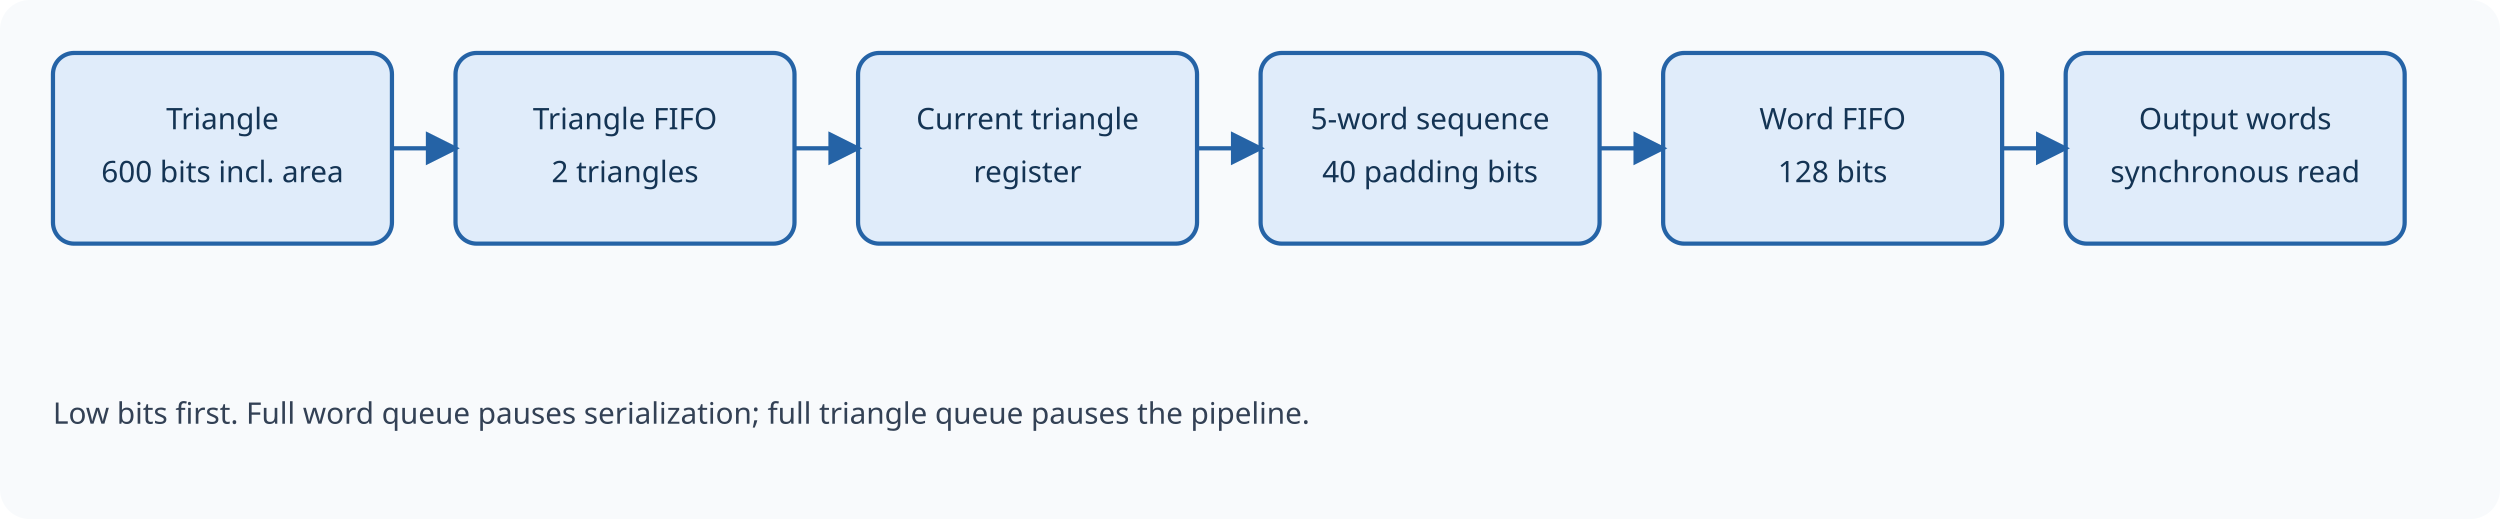
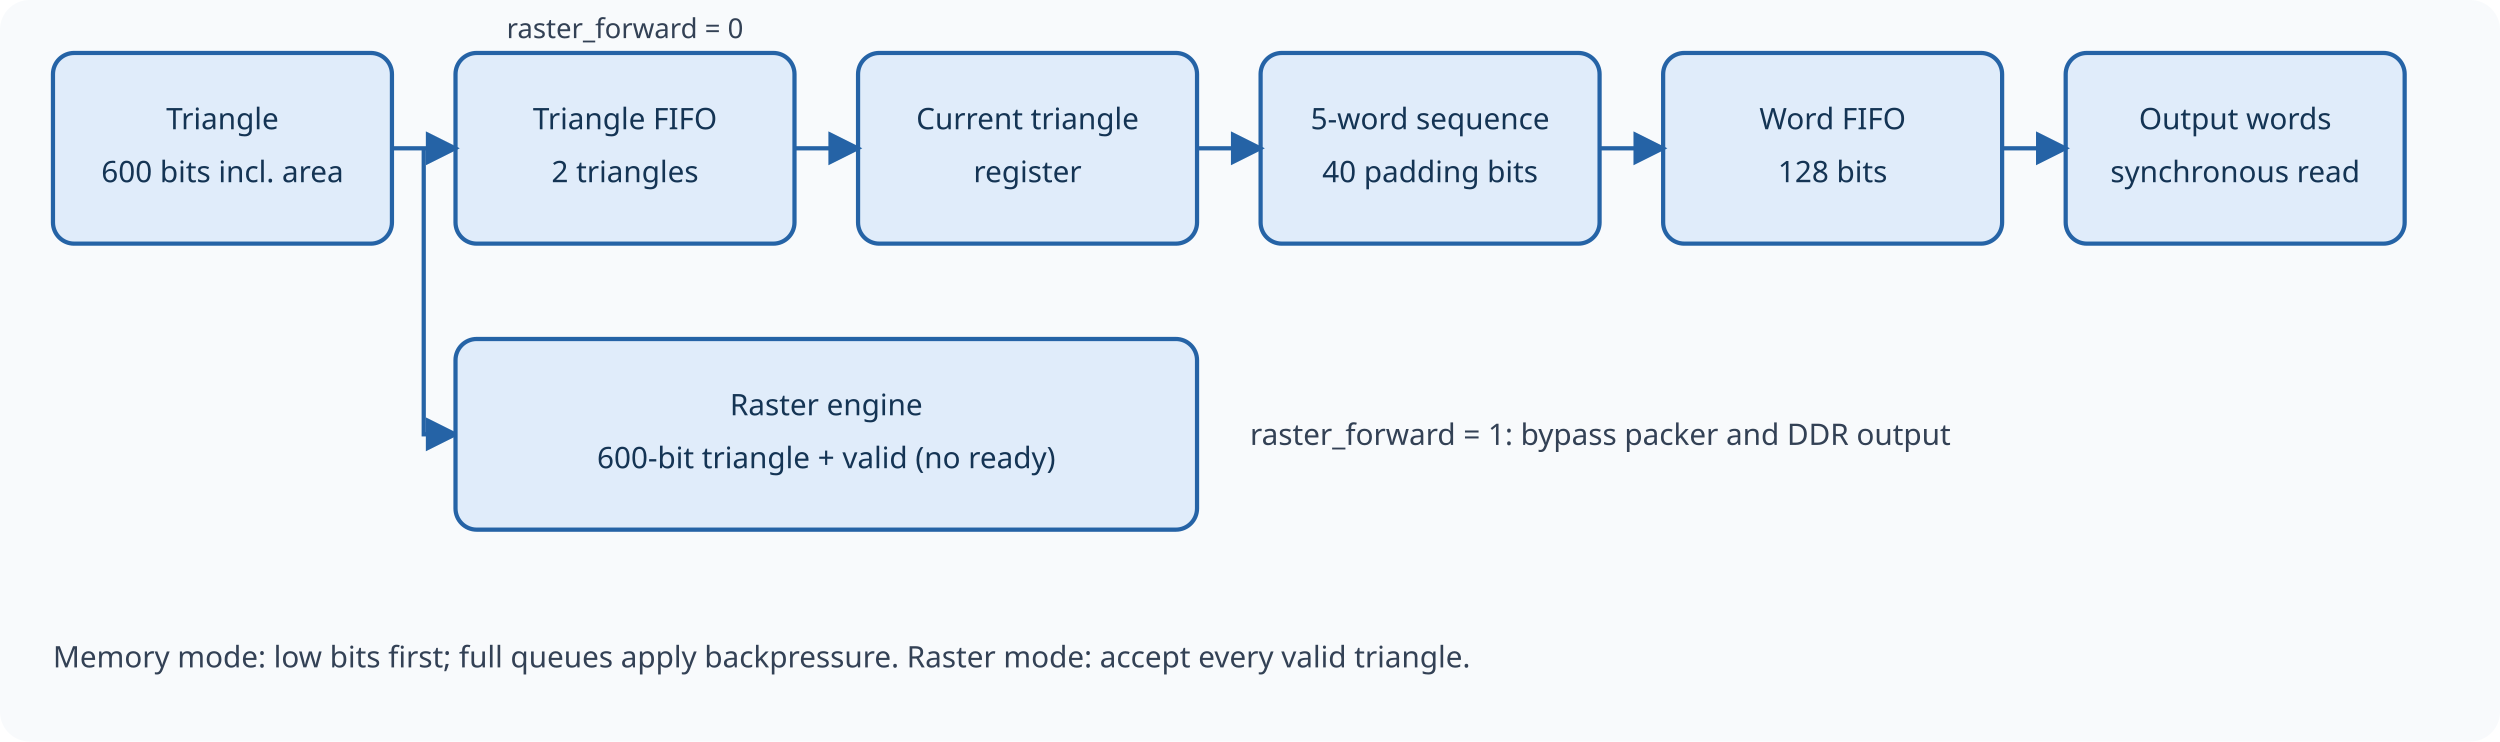
- <svg xmlns="http://www.w3.org/2000/svg" viewBox="0 0 1180 245" role="img">
+ <svg xmlns="http://www.w3.org/2000/svg" viewBox="0 0 1180 350" role="img">
  <defs>
    <marker id="arrow" markerWidth="8" markerHeight="8" refX="7" refY="4" orient="auto">
      <path d="M0,0 L8,4 L0,8 Z" fill="#2563a6" />
    </marker>
  </defs>
-   <rect width="1180" height="245" rx="14" fill="#f8fafc" />
+   <rect width="1180" height="350" rx="14" fill="#f8fafc" />
  <rect x="25" y="25" width="160" height="90" rx="10" fill="#e0ecfa" stroke="#2563a6" stroke-width="2" />
  <text x="105" y="61" text-anchor="middle" font-family="sans-serif" font-size="14" fill="#143454">Triangle</text>
  <text x="105" y="86" text-anchor="middle" font-family="sans-serif" font-size="14" fill="#143454">600 bits incl. area</text>
  <rect x="215" y="25" width="160" height="90" rx="10" fill="#e0ecfa" stroke="#2563a6" stroke-width="2" />
  <text x="295" y="61" text-anchor="middle" font-family="sans-serif" font-size="14" fill="#143454">Triangle FIFO</text>
  <text x="295" y="86" text-anchor="middle" font-family="sans-serif" font-size="14" fill="#143454">2 triangles</text>
  <rect x="405" y="25" width="160" height="90" rx="10" fill="#e0ecfa" stroke="#2563a6" stroke-width="2" />
  <text x="485" y="61" text-anchor="middle" font-family="sans-serif" font-size="14" fill="#143454">Current triangle</text>
  <text x="485" y="86" text-anchor="middle" font-family="sans-serif" font-size="14" fill="#143454">register</text>
  <rect x="595" y="25" width="160" height="90" rx="10" fill="#e0ecfa" stroke="#2563a6" stroke-width="2" />
  <text x="675" y="61" text-anchor="middle" font-family="sans-serif" font-size="14" fill="#143454">5-word sequence</text>
  <text x="675" y="86" text-anchor="middle" font-family="sans-serif" font-size="14" fill="#143454">40 padding bits</text>
  <rect x="785" y="25" width="160" height="90" rx="10" fill="#e0ecfa" stroke="#2563a6" stroke-width="2" />
  <text x="865" y="61" text-anchor="middle" font-family="sans-serif" font-size="14" fill="#143454">Word FIFO</text>
  <text x="865" y="86" text-anchor="middle" font-family="sans-serif" font-size="14" fill="#143454">128 bits</text>
  <rect x="975" y="25" width="160" height="90" rx="10" fill="#e0ecfa" stroke="#2563a6" stroke-width="2" />
  <text x="1055" y="61" text-anchor="middle" font-family="sans-serif" font-size="14" fill="#143454">Output words</text>
  <text x="1055" y="86" text-anchor="middle" font-family="sans-serif" font-size="14" fill="#143454">synchronous read</text>
  <path d="M 185 70 L 215 70" stroke="#2563a6" stroke-width="2" marker-end="url(#arrow)" />
  <path d="M 375 70 L 405 70" stroke="#2563a6" stroke-width="2" marker-end="url(#arrow)" />
  <path d="M 565 70 L 595 70" stroke="#2563a6" stroke-width="2" marker-end="url(#arrow)" />
  <path d="M 755 70 L 785 70" stroke="#2563a6" stroke-width="2" marker-end="url(#arrow)" />
  <path d="M 945 70 L 975 70" stroke="#2563a6" stroke-width="2" marker-end="url(#arrow)" />
-   <text x="25" y="200" font-family="sans-serif" font-size="14" fill="#334155">Low bits first. Full word queue pauses serialization; full triangle queue pauses the pipeline.</text>
+   <text x="295" y="18" text-anchor="middle" font-family="sans-serif" font-size="13" fill="#334155">raster_forward = 0</text>
+   <path d="M 200 70 L 200 205 L 215 205" fill="none" stroke="#2563a6" stroke-width="2" marker-end="url(#arrow)" />
+   <rect x="215" y="160" width="350" height="90" rx="10" fill="#e0ecfa" stroke="#2563a6" stroke-width="2" />
+   <text x="390" y="196" text-anchor="middle" font-family="sans-serif" font-size="14" fill="#143454">Raster engine</text>
+   <text x="390" y="221" text-anchor="middle" font-family="sans-serif" font-size="14" fill="#143454">600-bit triangle + valid (no ready)</text>
+   <text x="590" y="210" font-family="sans-serif" font-size="14" fill="#334155">raster_forward = 1: bypass packer and DDR output</text>
+   <text x="25" y="315" font-family="sans-serif" font-size="14" fill="#334155">Memory mode: low bits first; full queues apply backpressure. Raster mode: accept every valid triangle.</text>
</svg>
